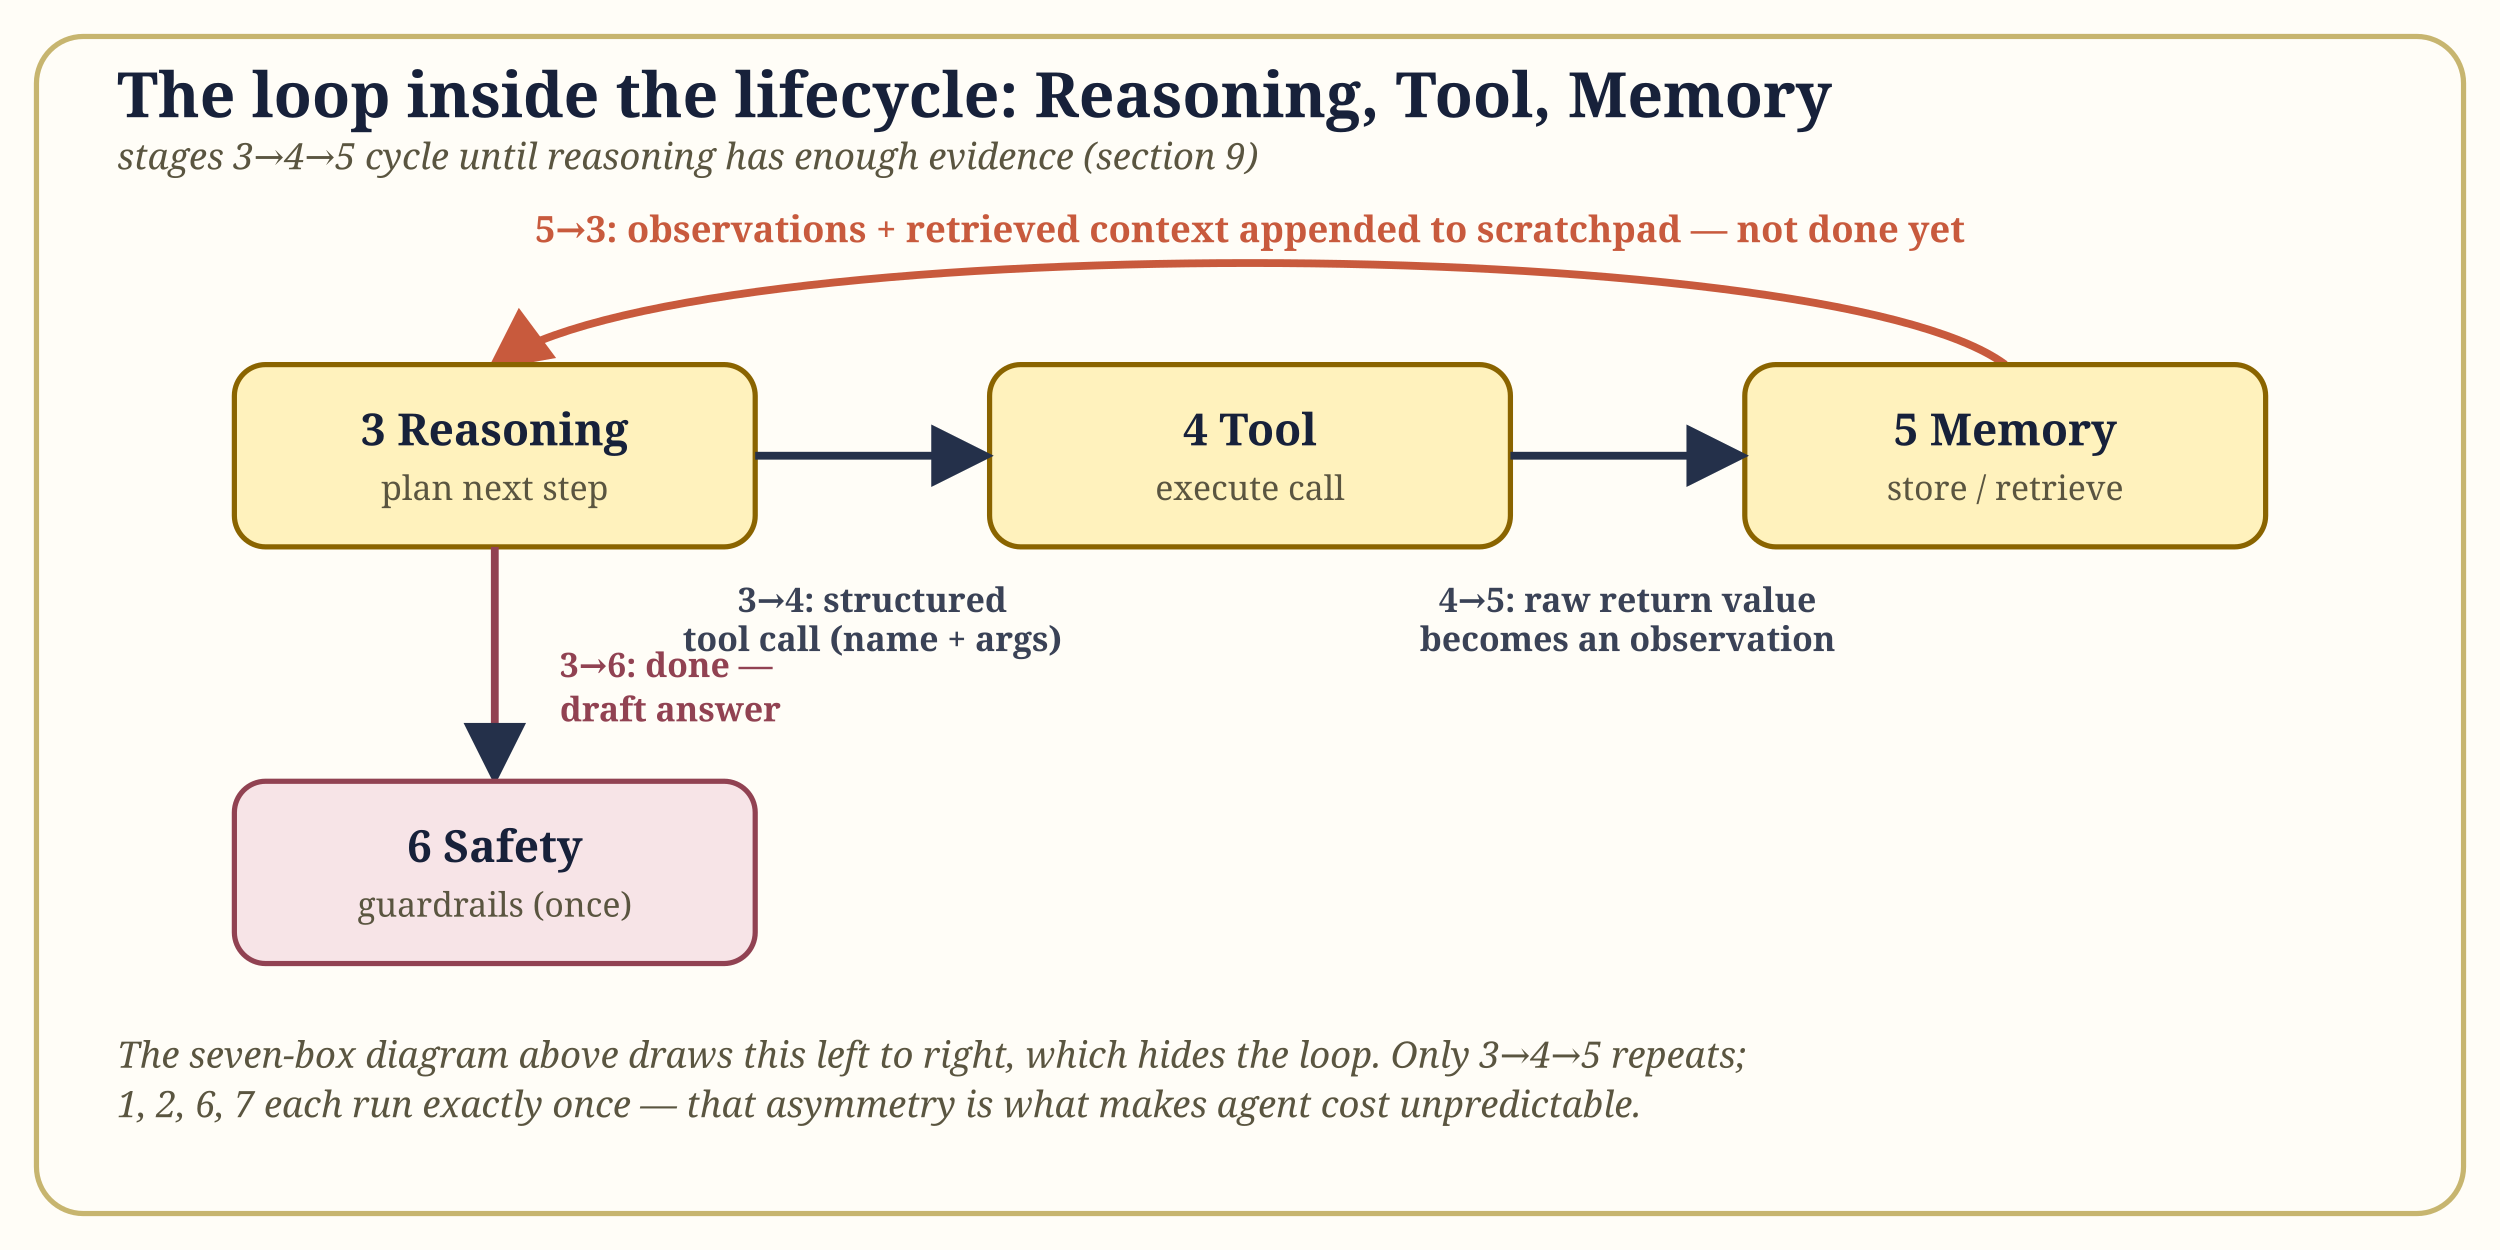
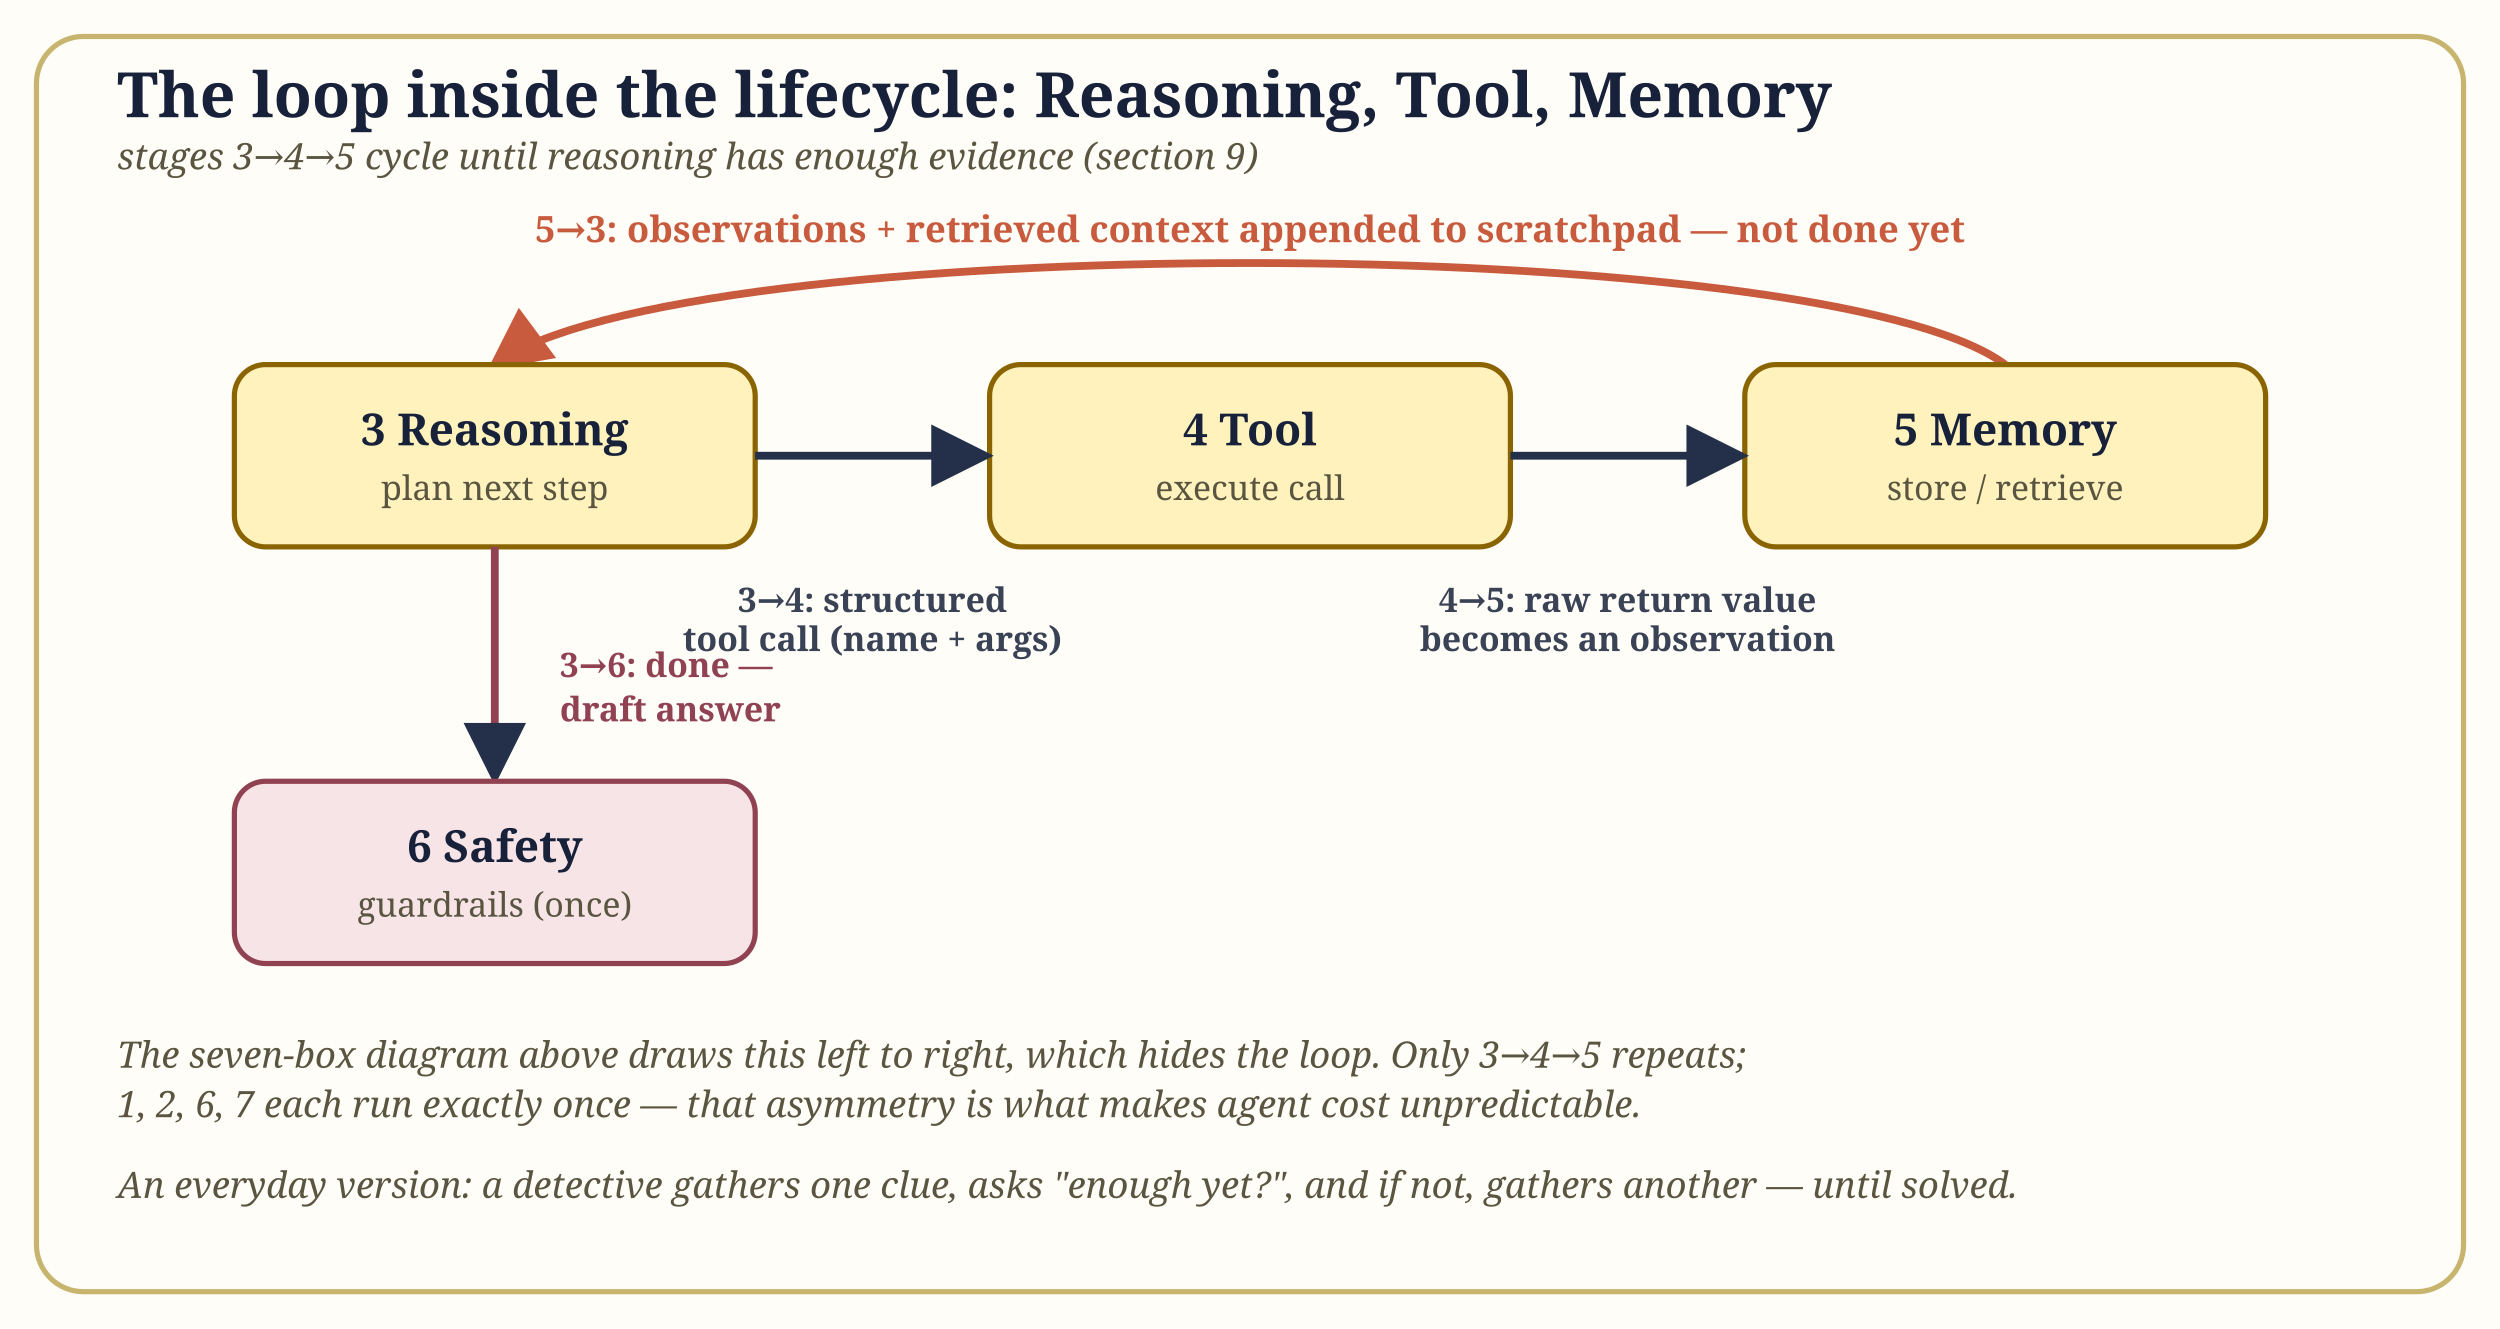
- <svg xmlns="http://www.w3.org/2000/svg" width="960" height="480" viewBox="0 0 960 480" role="img" aria-labelledby="title desc">
+ <svg xmlns="http://www.w3.org/2000/svg" width="960" height="510" viewBox="0 0 960 510" role="img" aria-labelledby="title desc">
  <defs>
    <marker id="fwd" viewBox="0 0 10 10" refX="8.5" refY="5" markerWidth="8" markerHeight="8" orient="auto">
      <path d="M0 0L10 5L0 10z" fill="#24304a" />
    </marker>
    <marker id="back" viewBox="0 0 10 10" refX="8.5" refY="5" markerWidth="8" markerHeight="8" orient="auto">
      <path d="M0 0L10 5L0 10z" fill="#c85a3d" />
    </marker>
    <style>
      .bg{fill:#fffdf7}
      .frame{fill:none;stroke:#c7b56f;stroke-width:2}
      .t{font:700 24px Georgia,serif;fill:#17213a}
      .s{font:italic 14px Georgia,serif;fill:#5a5540}
      .stage{fill:#fff2bd;stroke:#8a6400;stroke-width:2}
      .exit{fill:#f7e4e7;stroke:#914252;stroke-width:2}
      .lbl{font:700 17px Georgia,serif;fill:#17213a}
      .sub{font:13px Georgia,serif;fill:#5a5540}
      .cap{font:700 13px Georgia,serif;fill:#3a4256}
      .loopLbl{font:700 14px Georgia,serif;fill:#c85a3d}
      .exitLbl{font:700 13px Georgia,serif;fill:#914252}
    </style>
  </defs>
-   <rect class="bg" width="960" height="480" />
-   <rect class="frame" x="14" y="14" width="932" height="452" rx="18" />
+   <rect class="bg" width="960" height="510" />
+   <rect class="frame" x="14" y="14" width="932" height="482" rx="18" />
  <text class="t" x="45" y="45">The loop inside the lifecycle: Reasoning, Tool, Memory</text>
  <text class="s" x="45" y="65">stages 3→4→5 cycle until reasoning has enough evidence (section 9)</text>
  <path d="M770 140 C 700 88 260 88 190 140" fill="none" stroke="#c85a3d" stroke-width="3" stroke-dasharray="2 0" marker-end="url(#back)" />
  <text class="loopLbl" x="480" y="93" text-anchor="middle">5→3: observations + retrieved context appended to scratchpad — not done yet</text>
  <rect class="stage" x="90" y="140" width="200" height="70" rx="12" />
  <text class="lbl" x="190" y="171" text-anchor="middle">3 Reasoning</text>
  <text class="sub" x="190" y="192" text-anchor="middle">plan next step</text>
  <rect class="stage" x="380" y="140" width="200" height="70" rx="12" />
  <text class="lbl" x="480" y="171" text-anchor="middle">4 Tool</text>
  <text class="sub" x="480" y="192" text-anchor="middle">execute call</text>
  <rect class="stage" x="670" y="140" width="200" height="70" rx="12" />
  <text class="lbl" x="770" y="171" text-anchor="middle">5 Memory</text>
  <text class="sub" x="770" y="192" text-anchor="middle">store / retrieve</text>
  <line x1="290" y1="175" x2="378" y2="175" stroke="#24304a" stroke-width="3" marker-end="url(#fwd)" />
  <text class="cap" x="335" y="235" text-anchor="middle">3→4: structured</text>
  <text class="cap" x="335" y="250" text-anchor="middle">tool call (name + args)</text>
  <line x1="580" y1="175" x2="668" y2="175" stroke="#24304a" stroke-width="3" marker-end="url(#fwd)" />
  <text class="cap" x="625" y="235" text-anchor="middle">4→5: raw return value</text>
  <text class="cap" x="625" y="250" text-anchor="middle">becomes an observation</text>
  <line x1="190" y1="210" x2="190" y2="298" stroke="#914252" stroke-width="3" marker-end="url(#fwd)" />
  <text class="exitLbl" x="215" y="260" text-anchor="start">3→6: done —</text>
  <text class="exitLbl" x="215" y="277" text-anchor="start">draft answer</text>
  <rect class="exit" x="90" y="300" width="200" height="70" rx="12" />
  <text class="lbl" x="190" y="331" text-anchor="middle">6 Safety</text>
  <text class="sub" x="190" y="352" text-anchor="middle">guardrails (once)</text>
  <text class="s" x="45" y="410">The seven-box diagram above draws this left to right, which hides the loop. Only 3→4→5 repeats;</text>
  <text class="s" x="45" y="429">1, 2, 6, 7 each run exactly once — that asymmetry is what makes agent cost unpredictable.</text>
+   <text class="s" x="45" y="460">An everyday version: a detective gathers one clue, asks "enough yet?", and if not, gathers another — until solved.</text>
</svg>
